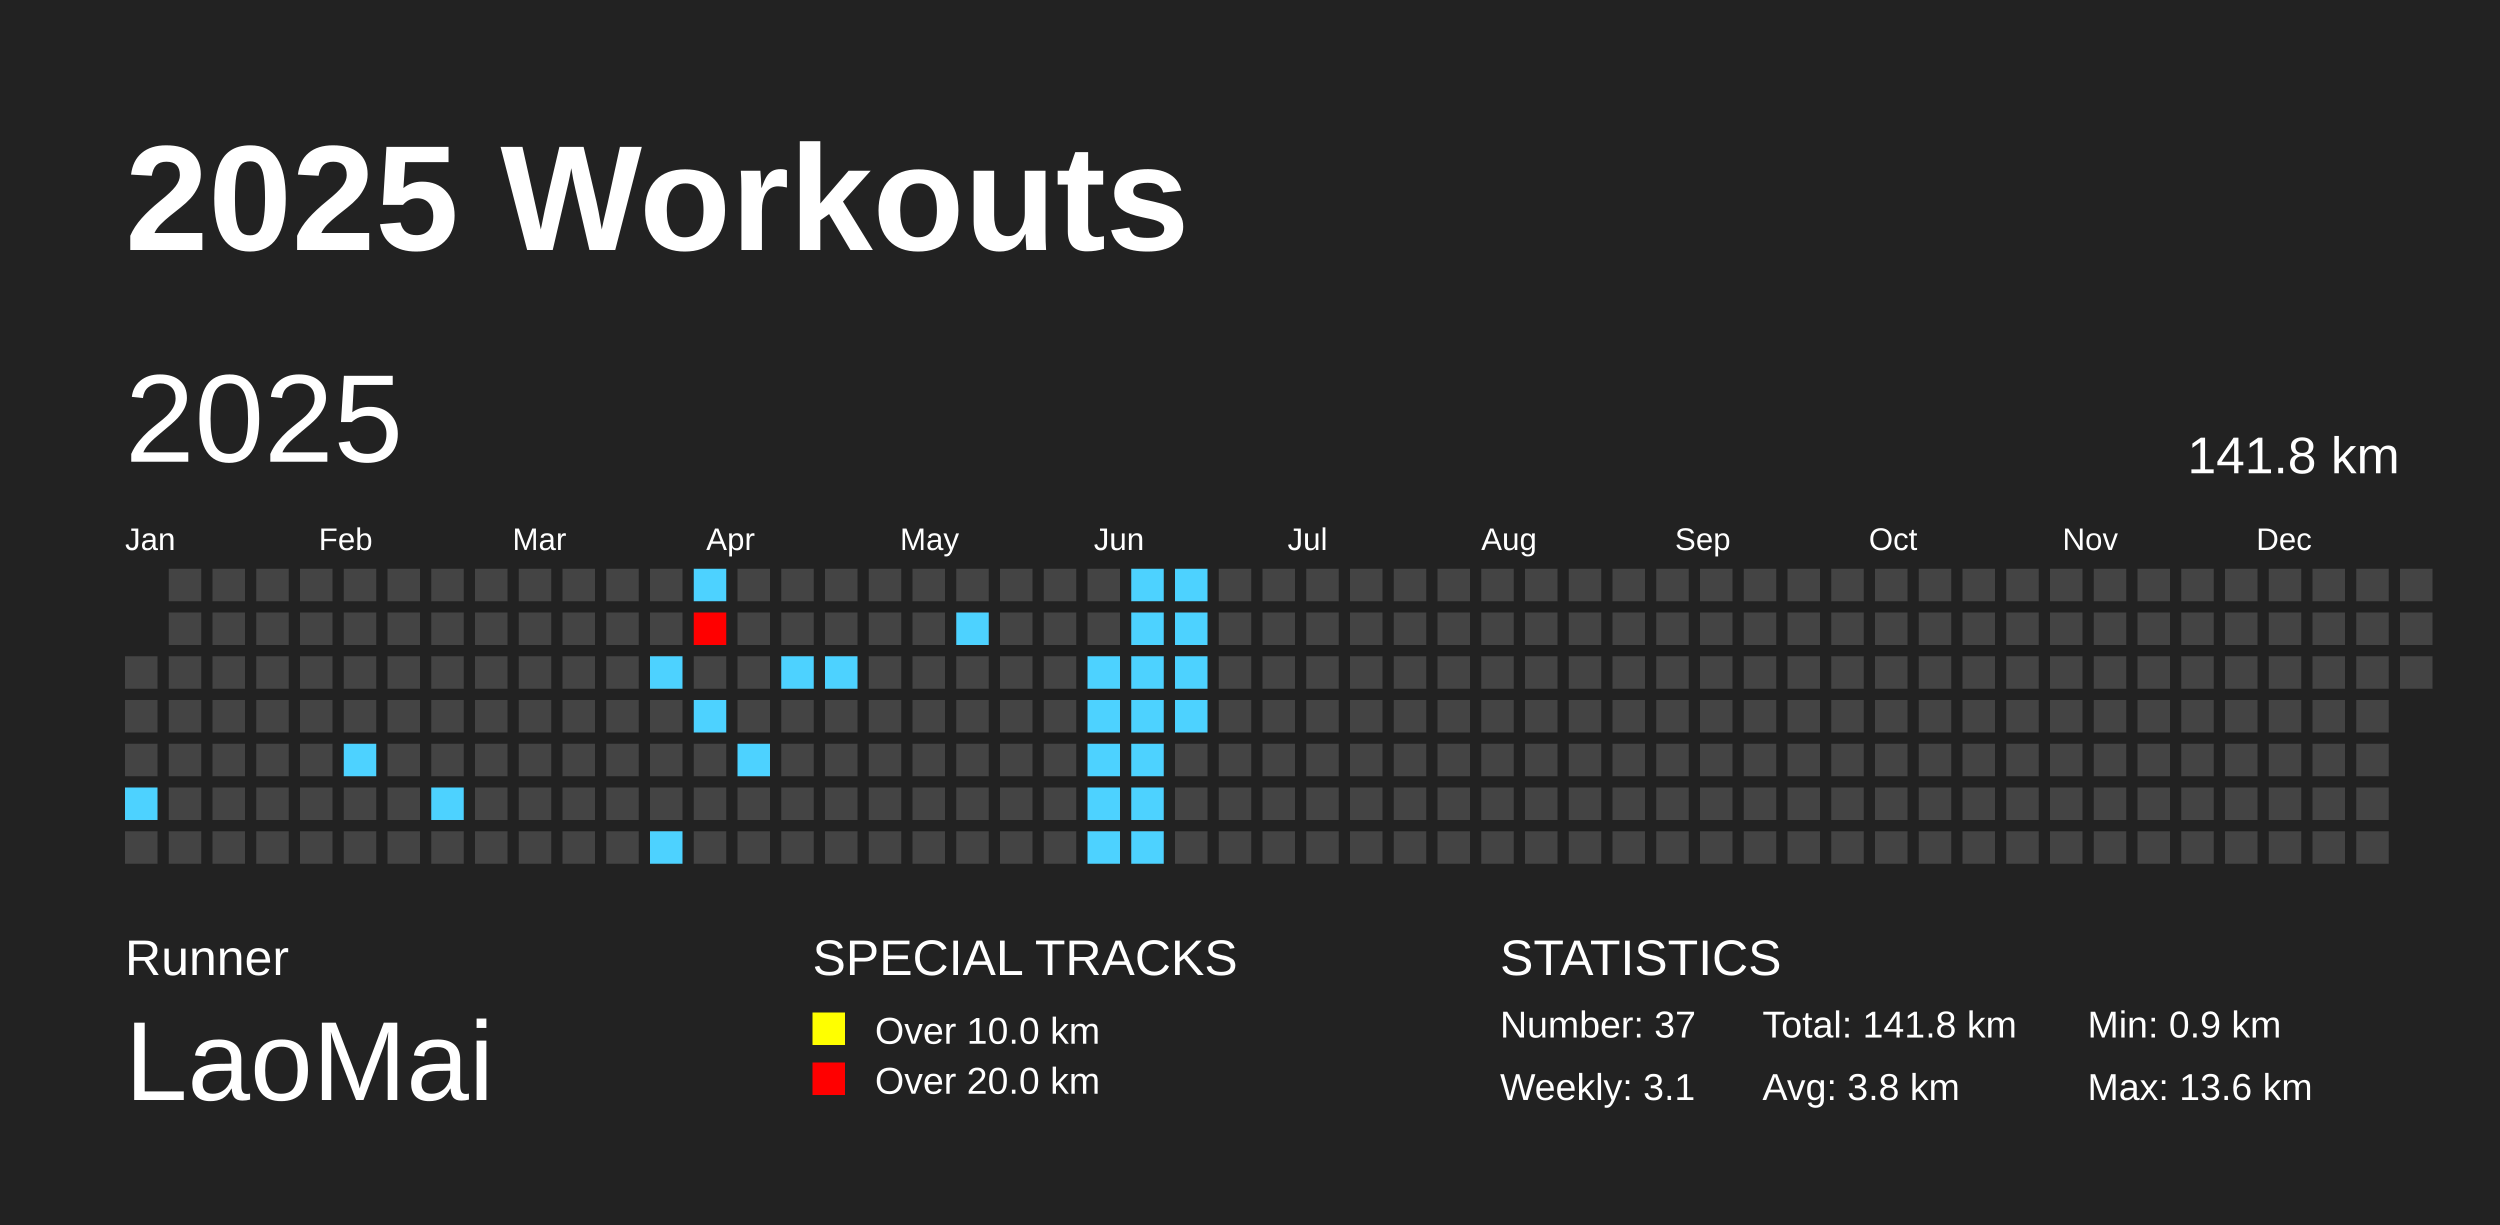
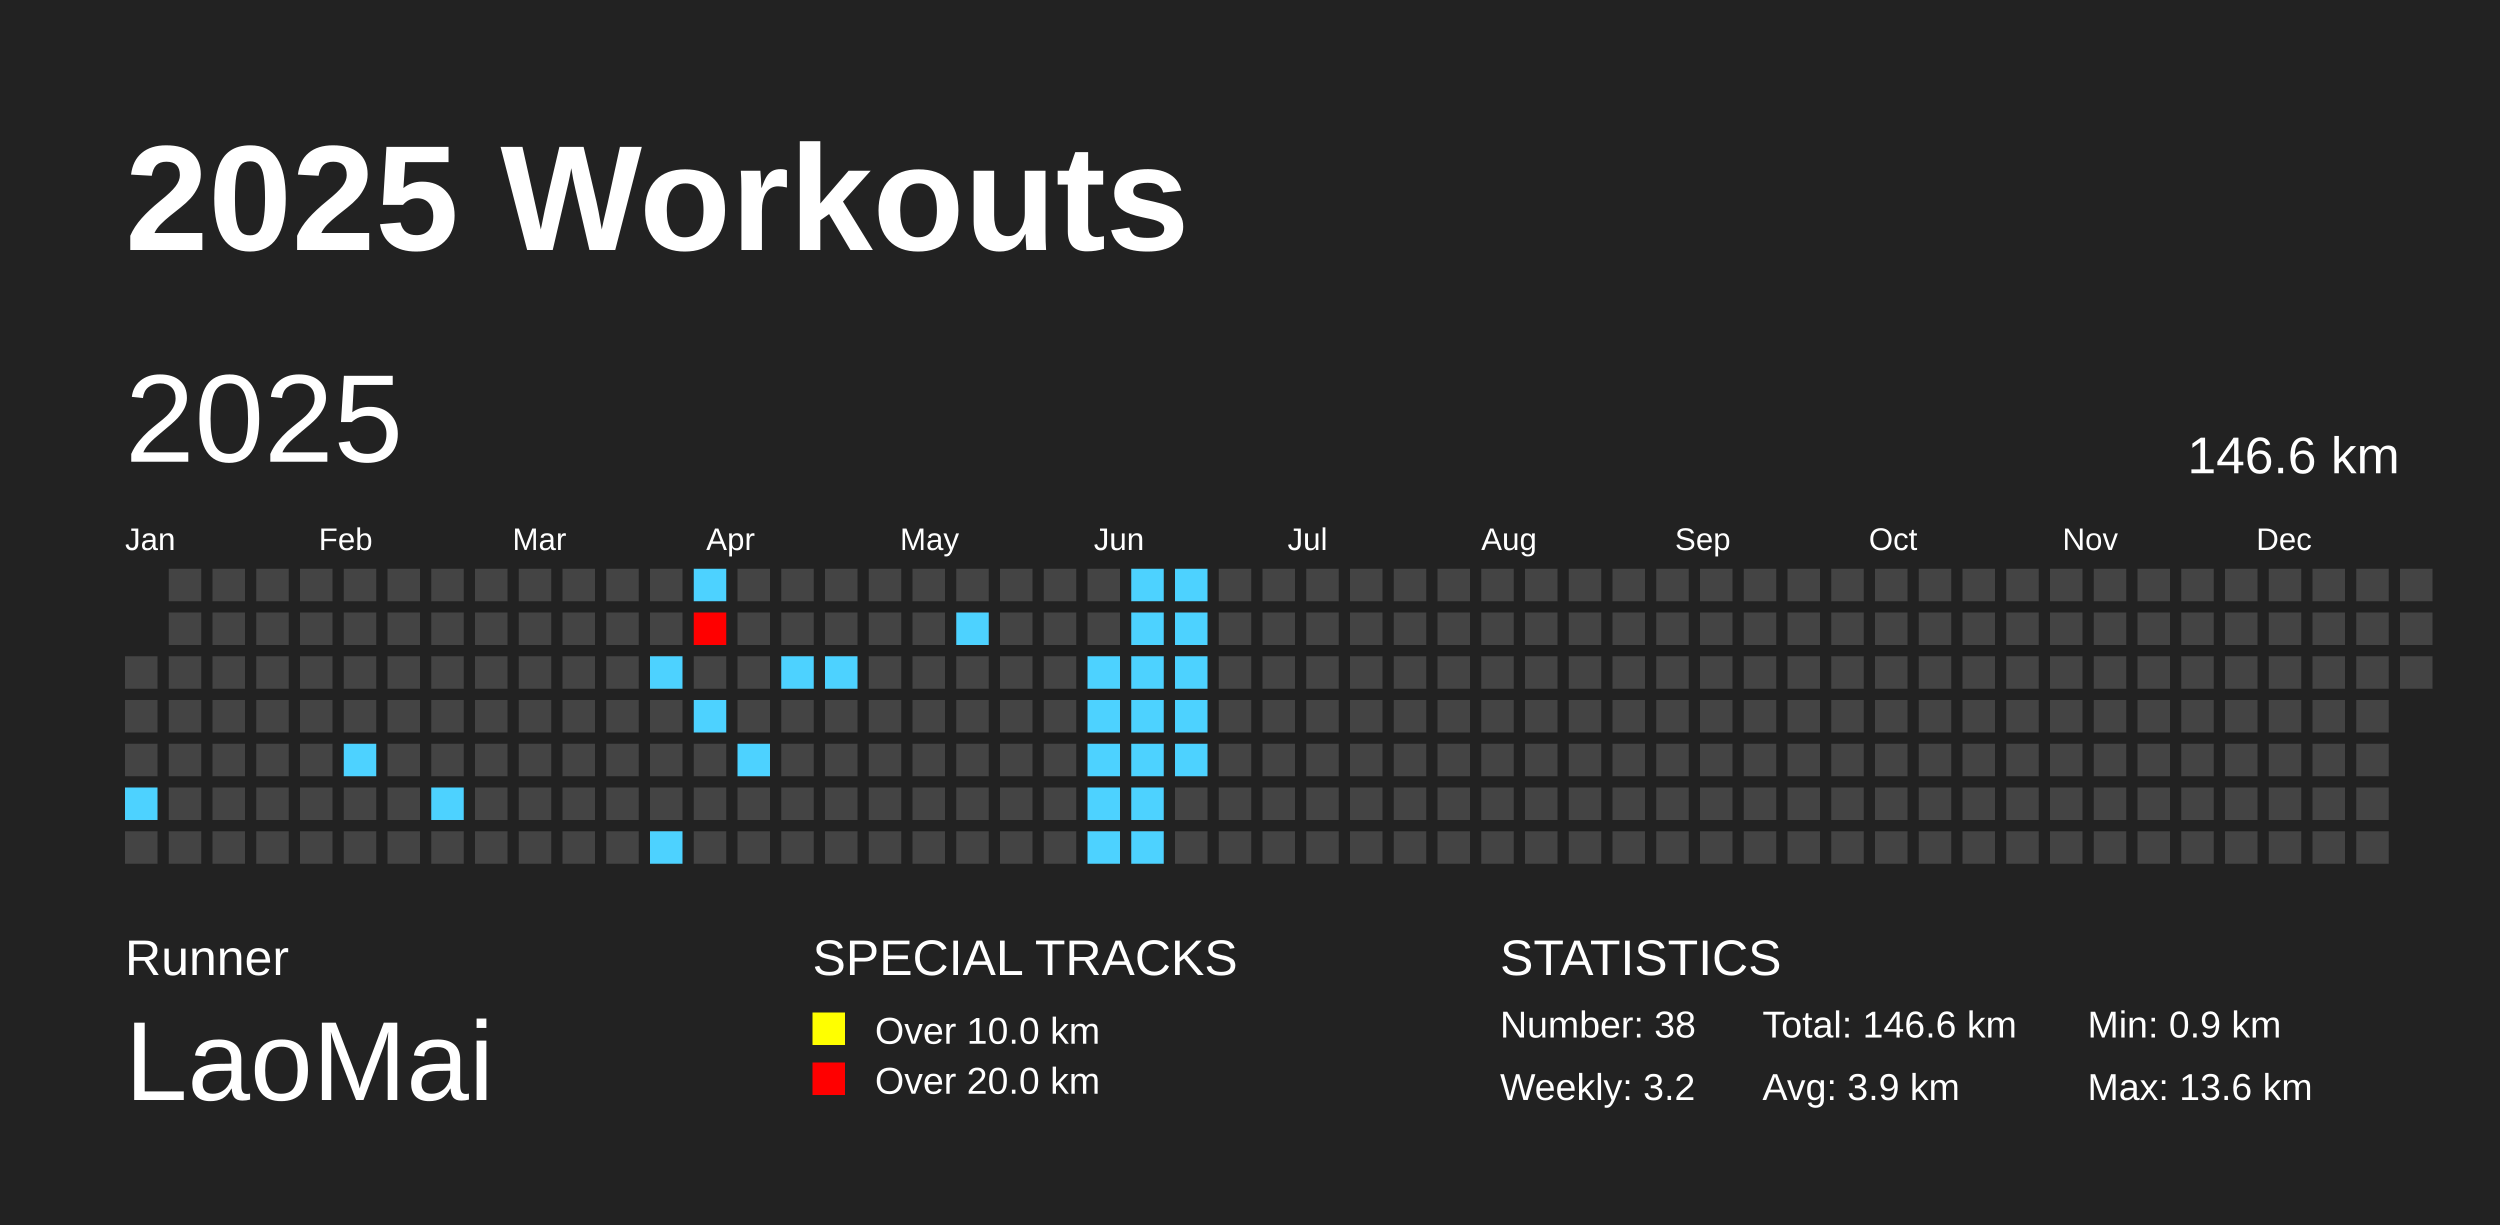
<svg xmlns="http://www.w3.org/2000/svg" baseProfile="full" height="98mm" version="1.1" viewBox="0,0,200,98" width="200mm">
  <defs />
  <rect fill="#222222" height="98" width="200" x="0" y="0" />
  <text fill="#FFFFFF" style="font-size:12px; font-family:Arial; font-weight:bold;" x="10" y="20">2025 Workouts</text>
  <text fill="#FFFFFF" style="font-size:4px; font-family:Arial" x="10" y="78">Runner</text>
  <text fill="#FFFFFF" style="font-size:9px; font-family:Arial" x="10" y="88">LaoMai</text>
  <text fill="#FFFFFF" style="font-size:4px; font-family:Arial" x="65" y="78">SPECIAL TRACKS</text>
  <rect fill="yellow" height="2.6" width="2.6" x="65" y="81" />
  <text fill="#FFFFFF" style="font-size:3px; font-family:Arial" x="70" y="83.5">Over 10.0 km</text>
  <rect fill="red" height="2.6" width="2.6" x="65" y="85" />
  <text fill="#FFFFFF" style="font-size:3px; font-family:Arial" x="70" y="87.5">Over 20.0 km</text>
  <text fill="#FFFFFF" style="font-size:4px; font-family:Arial" x="120" y="78">STATISTICS</text>
-   <text fill="#FFFFFF" style="font-size:3px; font-family:Arial" x="120" y="83">Number: 37</text>
-   <text fill="#FFFFFF" style="font-size:3px; font-family:Arial" x="120" y="88">Weekly: 3.1</text>
-   <text fill="#FFFFFF" style="font-size:3px; font-family:Arial" x="141" y="83">Total: 141.8 km</text>
-   <text fill="#FFFFFF" style="font-size:3px; font-family:Arial" x="141" y="88">Avg: 3.8 km</text>
+   <text fill="#FFFFFF" style="font-size:3px; font-family:Arial" x="120" y="83">Number: 38</text>
+   <text fill="#FFFFFF" style="font-size:3px; font-family:Arial" x="120" y="88">Weekly: 3.2</text>
+   <text fill="#FFFFFF" style="font-size:3px; font-family:Arial" x="141" y="83">Total: 146.6 km</text>
+   <text fill="#FFFFFF" style="font-size:3px; font-family:Arial" x="141" y="88">Avg: 3.9 km</text>
  <text fill="#FFFFFF" style="font-size:3px; font-family:Arial" x="167" y="83">Min: 0.9 km</text>
  <text fill="#FFFFFF" style="font-size:3px; font-family:Arial" x="167" y="88">Max: 13.6 km</text>
  <text dominant-baseline="hanging" fill="#FFFFFF" style="font-size:10.0px; font-family:Arial;" x="10" y="30">2025</text>
-   <text dominant-baseline="hanging" fill="#FFFFFF" style="font-size:4.125px; font-family:Arial;" x="175" y="35">141.8 km</text>
+   <text dominant-baseline="hanging" fill="#FFFFFF" style="font-size:4.125px; font-family:Arial;" x="175" y="35">146.6 km</text>
  <text fill="#FFFFFF" style="font-size:2.5px; font-family:Arial" x="10.0" y="44">Jan</text>
  <text fill="#FFFFFF" style="font-size:2.5px; font-family:Arial" x="25.5" y="44">Feb</text>
  <text fill="#FFFFFF" style="font-size:2.5px; font-family:Arial" x="41.0" y="44">Mar</text>
  <text fill="#FFFFFF" style="font-size:2.5px; font-family:Arial" x="56.5" y="44">Apr</text>
  <text fill="#FFFFFF" style="font-size:2.5px; font-family:Arial" x="72.0" y="44">May</text>
  <text fill="#FFFFFF" style="font-size:2.5px; font-family:Arial" x="87.5" y="44">Jun</text>
  <text fill="#FFFFFF" style="font-size:2.5px; font-family:Arial" x="103.0" y="44">Jul</text>
  <text fill="#FFFFFF" style="font-size:2.5px; font-family:Arial" x="118.5" y="44">Aug</text>
  <text fill="#FFFFFF" style="font-size:2.5px; font-family:Arial" x="134.0" y="44">Sep</text>
  <text fill="#FFFFFF" style="font-size:2.5px; font-family:Arial" x="149.5" y="44">Oct</text>
  <text fill="#FFFFFF" style="font-size:2.5px; font-family:Arial" x="165.0" y="44">Nov</text>
  <text fill="#FFFFFF" style="font-size:2.5px; font-family:Arial" x="180.5" y="44">Dec</text>
  <rect fill="#444444" height="2.6" width="2.6" x="10.0" y="52.5" />
  <rect fill="#444444" height="2.6" width="2.6" x="10.0" y="56.0" />
  <rect fill="#444444" height="2.6" width="2.6" x="10.0" y="59.5" />
  <rect fill="#4DD2FF" height="2.6" width="2.6" x="10.0" y="63.0" />
  <rect fill="#444444" height="2.6" width="2.6" x="10.0" y="66.5" />
  <rect fill="#444444" height="2.6" width="2.6" x="13.5" y="45.5" />
  <rect fill="#444444" height="2.6" width="2.6" x="13.5" y="49.0" />
  <rect fill="#444444" height="2.6" width="2.6" x="13.5" y="52.5" />
  <rect fill="#444444" height="2.6" width="2.6" x="13.5" y="56.0" />
  <rect fill="#444444" height="2.6" width="2.6" x="13.5" y="59.5" />
  <rect fill="#444444" height="2.6" width="2.6" x="13.5" y="63.0" />
  <rect fill="#444444" height="2.6" width="2.6" x="13.5" y="66.5" />
  <rect fill="#444444" height="2.6" width="2.6" x="17.0" y="45.5" />
  <rect fill="#444444" height="2.6" width="2.6" x="17.0" y="49.0" />
  <rect fill="#444444" height="2.6" width="2.6" x="17.0" y="52.5" />
  <rect fill="#444444" height="2.6" width="2.6" x="17.0" y="56.0" />
  <rect fill="#444444" height="2.6" width="2.6" x="17.0" y="59.5" />
  <rect fill="#444444" height="2.6" width="2.6" x="17.0" y="63.0" />
  <rect fill="#444444" height="2.6" width="2.6" x="17.0" y="66.5" />
  <rect fill="#444444" height="2.6" width="2.6" x="20.5" y="45.5" />
  <rect fill="#444444" height="2.6" width="2.6" x="20.5" y="49.0" />
  <rect fill="#444444" height="2.6" width="2.6" x="20.5" y="52.5" />
  <rect fill="#444444" height="2.6" width="2.6" x="20.5" y="56.0" />
  <rect fill="#444444" height="2.6" width="2.6" x="20.5" y="59.5" />
  <rect fill="#444444" height="2.6" width="2.6" x="20.5" y="63.0" />
  <rect fill="#444444" height="2.6" width="2.6" x="20.5" y="66.5" />
  <rect fill="#444444" height="2.6" width="2.6" x="24.0" y="45.5" />
  <rect fill="#444444" height="2.6" width="2.6" x="24.0" y="49.0" />
  <rect fill="#444444" height="2.6" width="2.6" x="24.0" y="52.5" />
  <rect fill="#444444" height="2.6" width="2.6" x="24.0" y="56.0" />
  <rect fill="#444444" height="2.6" width="2.6" x="24.0" y="59.5" />
  <rect fill="#444444" height="2.6" width="2.6" x="24.0" y="63.0" />
  <rect fill="#444444" height="2.6" width="2.6" x="24.0" y="66.5" />
  <rect fill="#444444" height="2.6" width="2.6" x="27.5" y="45.5" />
  <rect fill="#444444" height="2.6" width="2.6" x="27.5" y="49.0" />
  <rect fill="#444444" height="2.6" width="2.6" x="27.5" y="52.5" />
  <rect fill="#444444" height="2.6" width="2.6" x="27.5" y="56.0" />
  <rect fill="#4DD2FF" height="2.6" width="2.6" x="27.5" y="59.5" />
  <rect fill="#444444" height="2.6" width="2.6" x="27.5" y="63.0" />
  <rect fill="#444444" height="2.6" width="2.6" x="27.5" y="66.5" />
  <rect fill="#444444" height="2.6" width="2.6" x="31.0" y="45.5" />
  <rect fill="#444444" height="2.6" width="2.6" x="31.0" y="49.0" />
  <rect fill="#444444" height="2.6" width="2.6" x="31.0" y="52.5" />
  <rect fill="#444444" height="2.6" width="2.6" x="31.0" y="56.0" />
  <rect fill="#444444" height="2.6" width="2.6" x="31.0" y="59.5" />
  <rect fill="#444444" height="2.6" width="2.6" x="31.0" y="63.0" />
  <rect fill="#444444" height="2.6" width="2.6" x="31.0" y="66.5" />
  <rect fill="#444444" height="2.6" width="2.6" x="34.5" y="45.5" />
  <rect fill="#444444" height="2.6" width="2.6" x="34.5" y="49.0" />
  <rect fill="#444444" height="2.6" width="2.6" x="34.5" y="52.5" />
  <rect fill="#444444" height="2.6" width="2.6" x="34.5" y="56.0" />
  <rect fill="#444444" height="2.6" width="2.6" x="34.5" y="59.5" />
  <rect fill="#4DD2FF" height="2.6" width="2.6" x="34.5" y="63.0" />
  <rect fill="#444444" height="2.6" width="2.6" x="34.5" y="66.5" />
  <rect fill="#444444" height="2.6" width="2.6" x="38.0" y="45.5" />
  <rect fill="#444444" height="2.6" width="2.6" x="38.0" y="49.0" />
  <rect fill="#444444" height="2.6" width="2.6" x="38.0" y="52.5" />
  <rect fill="#444444" height="2.6" width="2.6" x="38.0" y="56.0" />
  <rect fill="#444444" height="2.6" width="2.6" x="38.0" y="59.5" />
  <rect fill="#444444" height="2.6" width="2.6" x="38.0" y="63.0" />
  <rect fill="#444444" height="2.6" width="2.6" x="38.0" y="66.5" />
  <rect fill="#444444" height="2.6" width="2.6" x="41.5" y="45.5" />
  <rect fill="#444444" height="2.6" width="2.6" x="41.5" y="49.0" />
  <rect fill="#444444" height="2.6" width="2.6" x="41.5" y="52.5" />
  <rect fill="#444444" height="2.6" width="2.6" x="41.5" y="56.0" />
  <rect fill="#444444" height="2.6" width="2.6" x="41.5" y="59.5" />
  <rect fill="#444444" height="2.6" width="2.6" x="41.5" y="63.0" />
  <rect fill="#444444" height="2.6" width="2.6" x="41.5" y="66.5" />
  <rect fill="#444444" height="2.6" width="2.6" x="45.0" y="45.5" />
  <rect fill="#444444" height="2.6" width="2.6" x="45.0" y="49.0" />
  <rect fill="#444444" height="2.6" width="2.6" x="45.0" y="52.5" />
  <rect fill="#444444" height="2.6" width="2.6" x="45.0" y="56.0" />
  <rect fill="#444444" height="2.6" width="2.6" x="45.0" y="59.5" />
  <rect fill="#444444" height="2.6" width="2.6" x="45.0" y="63.0" />
  <rect fill="#444444" height="2.6" width="2.6" x="45.0" y="66.5" />
  <rect fill="#444444" height="2.6" width="2.6" x="48.5" y="45.5" />
  <rect fill="#444444" height="2.6" width="2.6" x="48.5" y="49.0" />
  <rect fill="#444444" height="2.6" width="2.6" x="48.5" y="52.5" />
  <rect fill="#444444" height="2.6" width="2.6" x="48.5" y="56.0" />
  <rect fill="#444444" height="2.6" width="2.6" x="48.5" y="59.5" />
  <rect fill="#444444" height="2.6" width="2.6" x="48.5" y="63.0" />
  <rect fill="#444444" height="2.6" width="2.6" x="48.5" y="66.5" />
  <rect fill="#444444" height="2.6" width="2.6" x="52.0" y="45.5" />
  <rect fill="#444444" height="2.6" width="2.6" x="52.0" y="49.0" />
  <rect fill="#4DD2FF" height="2.6" width="2.6" x="52.0" y="52.5" />
  <rect fill="#444444" height="2.6" width="2.6" x="52.0" y="56.0" />
  <rect fill="#444444" height="2.6" width="2.6" x="52.0" y="59.5" />
  <rect fill="#444444" height="2.6" width="2.6" x="52.0" y="63.0" />
  <rect fill="#4DD2FF" height="2.6" width="2.6" x="52.0" y="66.5" />
  <rect fill="#4DD2FF" height="2.6" width="2.6" x="55.5" y="45.5" />
  <rect fill="red" height="2.6" width="2.6" x="55.5" y="49.0" />
  <rect fill="#444444" height="2.6" width="2.6" x="55.5" y="52.5" />
  <rect fill="#4DD2FF" height="2.6" width="2.6" x="55.5" y="56.0" />
  <rect fill="#444444" height="2.6" width="2.6" x="55.5" y="59.5" />
  <rect fill="#444444" height="2.6" width="2.6" x="55.5" y="63.0" />
  <rect fill="#444444" height="2.6" width="2.6" x="55.5" y="66.5" />
  <rect fill="#444444" height="2.6" width="2.6" x="59.0" y="45.5" />
  <rect fill="#444444" height="2.6" width="2.6" x="59.0" y="49.0" />
  <rect fill="#444444" height="2.6" width="2.6" x="59.0" y="52.5" />
  <rect fill="#444444" height="2.6" width="2.6" x="59.0" y="56.0" />
  <rect fill="#4DD2FF" height="2.6" width="2.6" x="59.0" y="59.5" />
  <rect fill="#444444" height="2.6" width="2.6" x="59.0" y="63.0" />
  <rect fill="#444444" height="2.6" width="2.6" x="59.0" y="66.5" />
  <rect fill="#444444" height="2.6" width="2.6" x="62.5" y="45.5" />
  <rect fill="#444444" height="2.6" width="2.6" x="62.5" y="49.0" />
  <rect fill="#4DD2FF" height="2.6" width="2.6" x="62.5" y="52.5" />
  <rect fill="#444444" height="2.6" width="2.6" x="62.5" y="56.0" />
  <rect fill="#444444" height="2.6" width="2.6" x="62.5" y="59.5" />
  <rect fill="#444444" height="2.6" width="2.6" x="62.5" y="63.0" />
  <rect fill="#444444" height="2.6" width="2.6" x="62.5" y="66.5" />
  <rect fill="#444444" height="2.6" width="2.6" x="66.0" y="45.5" />
  <rect fill="#444444" height="2.6" width="2.6" x="66.0" y="49.0" />
  <rect fill="#4DD2FF" height="2.6" width="2.6" x="66.0" y="52.5" />
  <rect fill="#444444" height="2.6" width="2.6" x="66.0" y="56.0" />
  <rect fill="#444444" height="2.6" width="2.6" x="66.0" y="59.5" />
  <rect fill="#444444" height="2.6" width="2.6" x="66.0" y="63.0" />
  <rect fill="#444444" height="2.6" width="2.6" x="66.0" y="66.5" />
  <rect fill="#444444" height="2.6" width="2.6" x="69.5" y="45.5" />
  <rect fill="#444444" height="2.6" width="2.6" x="69.5" y="49.0" />
  <rect fill="#444444" height="2.6" width="2.6" x="69.5" y="52.5" />
  <rect fill="#444444" height="2.6" width="2.6" x="69.5" y="56.0" />
  <rect fill="#444444" height="2.6" width="2.6" x="69.5" y="59.5" />
  <rect fill="#444444" height="2.6" width="2.6" x="69.5" y="63.0" />
  <rect fill="#444444" height="2.6" width="2.6" x="69.5" y="66.5" />
  <rect fill="#444444" height="2.6" width="2.6" x="73.0" y="45.5" />
  <rect fill="#444444" height="2.6" width="2.6" x="73.0" y="49.0" />
  <rect fill="#444444" height="2.6" width="2.6" x="73.0" y="52.5" />
  <rect fill="#444444" height="2.6" width="2.6" x="73.0" y="56.0" />
  <rect fill="#444444" height="2.6" width="2.6" x="73.0" y="59.5" />
  <rect fill="#444444" height="2.6" width="2.6" x="73.0" y="63.0" />
  <rect fill="#444444" height="2.6" width="2.6" x="73.0" y="66.5" />
  <rect fill="#444444" height="2.6" width="2.6" x="76.5" y="45.5" />
  <rect fill="#4DD2FF" height="2.6" width="2.6" x="76.5" y="49.0" />
  <rect fill="#444444" height="2.6" width="2.6" x="76.5" y="52.5" />
  <rect fill="#444444" height="2.6" width="2.6" x="76.5" y="56.0" />
  <rect fill="#444444" height="2.6" width="2.6" x="76.5" y="59.5" />
  <rect fill="#444444" height="2.6" width="2.6" x="76.5" y="63.0" />
  <rect fill="#444444" height="2.6" width="2.6" x="76.5" y="66.5" />
  <rect fill="#444444" height="2.6" width="2.6" x="80.0" y="45.5" />
  <rect fill="#444444" height="2.6" width="2.6" x="80.0" y="49.0" />
  <rect fill="#444444" height="2.6" width="2.6" x="80.0" y="52.5" />
  <rect fill="#444444" height="2.6" width="2.6" x="80.0" y="56.0" />
  <rect fill="#444444" height="2.6" width="2.6" x="80.0" y="59.5" />
  <rect fill="#444444" height="2.6" width="2.6" x="80.0" y="63.0" />
  <rect fill="#444444" height="2.6" width="2.6" x="80.0" y="66.5" />
  <rect fill="#444444" height="2.6" width="2.6" x="83.5" y="45.5" />
  <rect fill="#444444" height="2.6" width="2.6" x="83.5" y="49.0" />
  <rect fill="#444444" height="2.6" width="2.6" x="83.5" y="52.5" />
  <rect fill="#444444" height="2.6" width="2.6" x="83.5" y="56.0" />
  <rect fill="#444444" height="2.6" width="2.6" x="83.5" y="59.5" />
  <rect fill="#444444" height="2.6" width="2.6" x="83.5" y="63.0" />
  <rect fill="#444444" height="2.6" width="2.6" x="83.5" y="66.5" />
  <rect fill="#444444" height="2.6" width="2.6" x="87.0" y="45.5" />
  <rect fill="#444444" height="2.6" width="2.6" x="87.0" y="49.0" />
  <rect fill="#4DD2FF" height="2.6" width="2.6" x="87.0" y="52.5" />
  <rect fill="#4DD2FF" height="2.6" width="2.6" x="87.0" y="56.0" />
  <rect fill="#4DD2FF" height="2.6" width="2.6" x="87.0" y="59.5" />
  <rect fill="#4DD2FF" height="2.6" width="2.6" x="87.0" y="63.0" />
  <rect fill="#4DD2FF" height="2.6" width="2.6" x="87.0" y="66.5" />
  <rect fill="#4DD2FF" height="2.6" width="2.6" x="90.5" y="45.5" />
  <rect fill="#4DD2FF" height="2.6" width="2.6" x="90.5" y="49.0" />
  <rect fill="#4DD2FF" height="2.6" width="2.6" x="90.5" y="52.5" />
  <rect fill="#4DD2FF" height="2.6" width="2.6" x="90.5" y="56.0" />
  <rect fill="#4DD2FF" height="2.6" width="2.6" x="90.5" y="59.5" />
  <rect fill="#4DD2FF" height="2.6" width="2.6" x="90.5" y="63.0" />
  <rect fill="#4DD2FF" height="2.6" width="2.6" x="90.5" y="66.5" />
  <rect fill="#4DD2FF" height="2.6" width="2.6" x="94.0" y="45.5" />
  <rect fill="#4DD2FF" height="2.6" width="2.6" x="94.0" y="49.0" />
  <rect fill="#4DD2FF" height="2.6" width="2.6" x="94.0" y="52.5" />
  <rect fill="#4DD2FF" height="2.6" width="2.6" x="94.0" y="56.0" />
-   <rect fill="#444444" height="2.6" width="2.6" x="94.0" y="59.5" />
+   <rect fill="#4DD2FF" height="2.6" width="2.6" x="94.0" y="59.5" />
  <rect fill="#444444" height="2.6" width="2.6" x="94.0" y="63.0" />
  <rect fill="#444444" height="2.6" width="2.6" x="94.0" y="66.5" />
  <rect fill="#444444" height="2.6" width="2.6" x="97.5" y="45.5" />
  <rect fill="#444444" height="2.6" width="2.6" x="97.5" y="49.0" />
  <rect fill="#444444" height="2.6" width="2.6" x="97.5" y="52.5" />
  <rect fill="#444444" height="2.6" width="2.6" x="97.5" y="56.0" />
  <rect fill="#444444" height="2.6" width="2.6" x="97.5" y="59.5" />
  <rect fill="#444444" height="2.6" width="2.6" x="97.5" y="63.0" />
  <rect fill="#444444" height="2.6" width="2.6" x="97.5" y="66.5" />
  <rect fill="#444444" height="2.6" width="2.6" x="101.0" y="45.5" />
  <rect fill="#444444" height="2.6" width="2.6" x="101.0" y="49.0" />
  <rect fill="#444444" height="2.6" width="2.6" x="101.0" y="52.5" />
  <rect fill="#444444" height="2.6" width="2.6" x="101.0" y="56.0" />
  <rect fill="#444444" height="2.6" width="2.6" x="101.0" y="59.5" />
  <rect fill="#444444" height="2.6" width="2.6" x="101.0" y="63.0" />
  <rect fill="#444444" height="2.6" width="2.6" x="101.0" y="66.5" />
  <rect fill="#444444" height="2.6" width="2.6" x="104.5" y="45.5" />
  <rect fill="#444444" height="2.6" width="2.6" x="104.5" y="49.0" />
  <rect fill="#444444" height="2.6" width="2.6" x="104.5" y="52.5" />
  <rect fill="#444444" height="2.6" width="2.6" x="104.5" y="56.0" />
  <rect fill="#444444" height="2.6" width="2.6" x="104.5" y="59.5" />
  <rect fill="#444444" height="2.6" width="2.6" x="104.5" y="63.0" />
  <rect fill="#444444" height="2.6" width="2.6" x="104.5" y="66.5" />
  <rect fill="#444444" height="2.6" width="2.6" x="108.0" y="45.5" />
  <rect fill="#444444" height="2.6" width="2.6" x="108.0" y="49.0" />
  <rect fill="#444444" height="2.6" width="2.6" x="108.0" y="52.5" />
  <rect fill="#444444" height="2.6" width="2.6" x="108.0" y="56.0" />
  <rect fill="#444444" height="2.6" width="2.6" x="108.0" y="59.5" />
  <rect fill="#444444" height="2.6" width="2.6" x="108.0" y="63.0" />
  <rect fill="#444444" height="2.6" width="2.6" x="108.0" y="66.5" />
  <rect fill="#444444" height="2.6" width="2.6" x="111.5" y="45.5" />
  <rect fill="#444444" height="2.6" width="2.6" x="111.5" y="49.0" />
  <rect fill="#444444" height="2.6" width="2.6" x="111.5" y="52.5" />
  <rect fill="#444444" height="2.6" width="2.6" x="111.5" y="56.0" />
  <rect fill="#444444" height="2.6" width="2.6" x="111.5" y="59.5" />
  <rect fill="#444444" height="2.6" width="2.6" x="111.5" y="63.0" />
  <rect fill="#444444" height="2.6" width="2.6" x="111.5" y="66.5" />
  <rect fill="#444444" height="2.6" width="2.6" x="115.0" y="45.5" />
  <rect fill="#444444" height="2.6" width="2.6" x="115.0" y="49.0" />
  <rect fill="#444444" height="2.6" width="2.6" x="115.0" y="52.5" />
  <rect fill="#444444" height="2.6" width="2.6" x="115.0" y="56.0" />
  <rect fill="#444444" height="2.6" width="2.6" x="115.0" y="59.5" />
  <rect fill="#444444" height="2.6" width="2.6" x="115.0" y="63.0" />
  <rect fill="#444444" height="2.6" width="2.6" x="115.0" y="66.5" />
  <rect fill="#444444" height="2.6" width="2.6" x="118.5" y="45.5" />
  <rect fill="#444444" height="2.6" width="2.6" x="118.5" y="49.0" />
  <rect fill="#444444" height="2.6" width="2.6" x="118.5" y="52.5" />
  <rect fill="#444444" height="2.6" width="2.6" x="118.5" y="56.0" />
  <rect fill="#444444" height="2.6" width="2.6" x="118.5" y="59.5" />
  <rect fill="#444444" height="2.6" width="2.6" x="118.5" y="63.0" />
  <rect fill="#444444" height="2.6" width="2.6" x="118.5" y="66.5" />
  <rect fill="#444444" height="2.6" width="2.6" x="122.0" y="45.5" />
  <rect fill="#444444" height="2.6" width="2.6" x="122.0" y="49.0" />
  <rect fill="#444444" height="2.6" width="2.6" x="122.0" y="52.5" />
  <rect fill="#444444" height="2.6" width="2.6" x="122.0" y="56.0" />
  <rect fill="#444444" height="2.6" width="2.6" x="122.0" y="59.5" />
  <rect fill="#444444" height="2.6" width="2.6" x="122.0" y="63.0" />
  <rect fill="#444444" height="2.6" width="2.6" x="122.0" y="66.5" />
  <rect fill="#444444" height="2.6" width="2.6" x="125.5" y="45.5" />
  <rect fill="#444444" height="2.6" width="2.6" x="125.5" y="49.0" />
  <rect fill="#444444" height="2.6" width="2.6" x="125.5" y="52.5" />
  <rect fill="#444444" height="2.6" width="2.6" x="125.5" y="56.0" />
  <rect fill="#444444" height="2.6" width="2.6" x="125.5" y="59.5" />
  <rect fill="#444444" height="2.6" width="2.6" x="125.5" y="63.0" />
  <rect fill="#444444" height="2.6" width="2.6" x="125.5" y="66.5" />
  <rect fill="#444444" height="2.6" width="2.6" x="129.0" y="45.5" />
  <rect fill="#444444" height="2.6" width="2.6" x="129.0" y="49.0" />
  <rect fill="#444444" height="2.6" width="2.6" x="129.0" y="52.5" />
  <rect fill="#444444" height="2.6" width="2.6" x="129.0" y="56.0" />
  <rect fill="#444444" height="2.6" width="2.6" x="129.0" y="59.5" />
  <rect fill="#444444" height="2.6" width="2.6" x="129.0" y="63.0" />
  <rect fill="#444444" height="2.6" width="2.6" x="129.0" y="66.5" />
  <rect fill="#444444" height="2.6" width="2.6" x="132.5" y="45.5" />
  <rect fill="#444444" height="2.6" width="2.6" x="132.5" y="49.0" />
  <rect fill="#444444" height="2.6" width="2.6" x="132.5" y="52.5" />
  <rect fill="#444444" height="2.6" width="2.6" x="132.5" y="56.0" />
  <rect fill="#444444" height="2.6" width="2.6" x="132.5" y="59.5" />
  <rect fill="#444444" height="2.6" width="2.6" x="132.5" y="63.0" />
  <rect fill="#444444" height="2.6" width="2.6" x="132.5" y="66.5" />
  <rect fill="#444444" height="2.6" width="2.6" x="136.0" y="45.5" />
  <rect fill="#444444" height="2.6" width="2.6" x="136.0" y="49.0" />
  <rect fill="#444444" height="2.6" width="2.6" x="136.0" y="52.5" />
  <rect fill="#444444" height="2.6" width="2.6" x="136.0" y="56.0" />
  <rect fill="#444444" height="2.6" width="2.6" x="136.0" y="59.5" />
  <rect fill="#444444" height="2.6" width="2.6" x="136.0" y="63.0" />
  <rect fill="#444444" height="2.6" width="2.6" x="136.0" y="66.5" />
  <rect fill="#444444" height="2.6" width="2.6" x="139.5" y="45.5" />
  <rect fill="#444444" height="2.6" width="2.6" x="139.5" y="49.0" />
  <rect fill="#444444" height="2.6" width="2.6" x="139.5" y="52.5" />
  <rect fill="#444444" height="2.6" width="2.6" x="139.5" y="56.0" />
  <rect fill="#444444" height="2.6" width="2.6" x="139.5" y="59.5" />
  <rect fill="#444444" height="2.6" width="2.6" x="139.5" y="63.0" />
  <rect fill="#444444" height="2.6" width="2.6" x="139.5" y="66.5" />
  <rect fill="#444444" height="2.6" width="2.6" x="143.0" y="45.5" />
  <rect fill="#444444" height="2.6" width="2.6" x="143.0" y="49.0" />
  <rect fill="#444444" height="2.6" width="2.6" x="143.0" y="52.5" />
  <rect fill="#444444" height="2.6" width="2.6" x="143.0" y="56.0" />
  <rect fill="#444444" height="2.6" width="2.6" x="143.0" y="59.5" />
  <rect fill="#444444" height="2.6" width="2.6" x="143.0" y="63.0" />
  <rect fill="#444444" height="2.6" width="2.6" x="143.0" y="66.5" />
  <rect fill="#444444" height="2.6" width="2.6" x="146.5" y="45.5" />
  <rect fill="#444444" height="2.6" width="2.6" x="146.5" y="49.0" />
  <rect fill="#444444" height="2.6" width="2.6" x="146.5" y="52.5" />
  <rect fill="#444444" height="2.6" width="2.6" x="146.5" y="56.0" />
  <rect fill="#444444" height="2.6" width="2.6" x="146.5" y="59.5" />
  <rect fill="#444444" height="2.6" width="2.6" x="146.5" y="63.0" />
  <rect fill="#444444" height="2.6" width="2.6" x="146.5" y="66.5" />
  <rect fill="#444444" height="2.6" width="2.6" x="150.0" y="45.5" />
  <rect fill="#444444" height="2.6" width="2.6" x="150.0" y="49.0" />
  <rect fill="#444444" height="2.6" width="2.6" x="150.0" y="52.5" />
  <rect fill="#444444" height="2.6" width="2.6" x="150.0" y="56.0" />
  <rect fill="#444444" height="2.6" width="2.6" x="150.0" y="59.5" />
  <rect fill="#444444" height="2.6" width="2.6" x="150.0" y="63.0" />
  <rect fill="#444444" height="2.6" width="2.6" x="150.0" y="66.5" />
  <rect fill="#444444" height="2.6" width="2.6" x="153.5" y="45.5" />
  <rect fill="#444444" height="2.6" width="2.6" x="153.5" y="49.0" />
  <rect fill="#444444" height="2.6" width="2.6" x="153.5" y="52.5" />
  <rect fill="#444444" height="2.6" width="2.6" x="153.5" y="56.0" />
  <rect fill="#444444" height="2.6" width="2.6" x="153.5" y="59.5" />
  <rect fill="#444444" height="2.6" width="2.6" x="153.5" y="63.0" />
  <rect fill="#444444" height="2.6" width="2.6" x="153.5" y="66.5" />
  <rect fill="#444444" height="2.6" width="2.6" x="157.0" y="45.5" />
  <rect fill="#444444" height="2.6" width="2.6" x="157.0" y="49.0" />
  <rect fill="#444444" height="2.6" width="2.6" x="157.0" y="52.5" />
  <rect fill="#444444" height="2.6" width="2.6" x="157.0" y="56.0" />
  <rect fill="#444444" height="2.6" width="2.6" x="157.0" y="59.5" />
  <rect fill="#444444" height="2.6" width="2.6" x="157.0" y="63.0" />
  <rect fill="#444444" height="2.6" width="2.6" x="157.0" y="66.5" />
  <rect fill="#444444" height="2.6" width="2.6" x="160.5" y="45.5" />
  <rect fill="#444444" height="2.6" width="2.6" x="160.5" y="49.0" />
  <rect fill="#444444" height="2.6" width="2.6" x="160.5" y="52.5" />
  <rect fill="#444444" height="2.6" width="2.6" x="160.5" y="56.0" />
  <rect fill="#444444" height="2.6" width="2.6" x="160.5" y="59.5" />
  <rect fill="#444444" height="2.6" width="2.6" x="160.5" y="63.0" />
  <rect fill="#444444" height="2.6" width="2.6" x="160.5" y="66.5" />
  <rect fill="#444444" height="2.6" width="2.6" x="164.0" y="45.5" />
  <rect fill="#444444" height="2.6" width="2.6" x="164.0" y="49.0" />
  <rect fill="#444444" height="2.6" width="2.6" x="164.0" y="52.5" />
  <rect fill="#444444" height="2.6" width="2.6" x="164.0" y="56.0" />
  <rect fill="#444444" height="2.6" width="2.6" x="164.0" y="59.5" />
  <rect fill="#444444" height="2.6" width="2.6" x="164.0" y="63.0" />
  <rect fill="#444444" height="2.6" width="2.6" x="164.0" y="66.5" />
  <rect fill="#444444" height="2.6" width="2.6" x="167.5" y="45.5" />
  <rect fill="#444444" height="2.6" width="2.6" x="167.5" y="49.0" />
  <rect fill="#444444" height="2.6" width="2.6" x="167.5" y="52.5" />
  <rect fill="#444444" height="2.6" width="2.6" x="167.5" y="56.0" />
  <rect fill="#444444" height="2.6" width="2.6" x="167.5" y="59.5" />
  <rect fill="#444444" height="2.6" width="2.6" x="167.5" y="63.0" />
  <rect fill="#444444" height="2.6" width="2.6" x="167.5" y="66.5" />
  <rect fill="#444444" height="2.6" width="2.6" x="171.0" y="45.5" />
  <rect fill="#444444" height="2.6" width="2.6" x="171.0" y="49.0" />
  <rect fill="#444444" height="2.6" width="2.6" x="171.0" y="52.5" />
  <rect fill="#444444" height="2.6" width="2.6" x="171.0" y="56.0" />
  <rect fill="#444444" height="2.6" width="2.6" x="171.0" y="59.5" />
  <rect fill="#444444" height="2.6" width="2.6" x="171.0" y="63.0" />
  <rect fill="#444444" height="2.6" width="2.6" x="171.0" y="66.5" />
  <rect fill="#444444" height="2.6" width="2.6" x="174.5" y="45.5" />
  <rect fill="#444444" height="2.6" width="2.6" x="174.5" y="49.0" />
  <rect fill="#444444" height="2.6" width="2.6" x="174.5" y="52.5" />
  <rect fill="#444444" height="2.6" width="2.6" x="174.5" y="56.0" />
  <rect fill="#444444" height="2.6" width="2.6" x="174.5" y="59.5" />
  <rect fill="#444444" height="2.6" width="2.6" x="174.5" y="63.0" />
  <rect fill="#444444" height="2.6" width="2.6" x="174.5" y="66.5" />
  <rect fill="#444444" height="2.6" width="2.6" x="178.0" y="45.5" />
  <rect fill="#444444" height="2.6" width="2.6" x="178.0" y="49.0" />
  <rect fill="#444444" height="2.6" width="2.6" x="178.0" y="52.5" />
  <rect fill="#444444" height="2.6" width="2.6" x="178.0" y="56.0" />
  <rect fill="#444444" height="2.6" width="2.6" x="178.0" y="59.5" />
  <rect fill="#444444" height="2.6" width="2.6" x="178.0" y="63.0" />
  <rect fill="#444444" height="2.6" width="2.6" x="178.0" y="66.5" />
  <rect fill="#444444" height="2.6" width="2.6" x="181.5" y="45.5" />
  <rect fill="#444444" height="2.6" width="2.6" x="181.5" y="49.0" />
  <rect fill="#444444" height="2.6" width="2.6" x="181.5" y="52.5" />
  <rect fill="#444444" height="2.6" width="2.6" x="181.5" y="56.0" />
  <rect fill="#444444" height="2.6" width="2.6" x="181.5" y="59.5" />
  <rect fill="#444444" height="2.6" width="2.6" x="181.5" y="63.0" />
  <rect fill="#444444" height="2.6" width="2.6" x="181.5" y="66.5" />
  <rect fill="#444444" height="2.6" width="2.6" x="185.0" y="45.5" />
  <rect fill="#444444" height="2.6" width="2.6" x="185.0" y="49.0" />
  <rect fill="#444444" height="2.6" width="2.6" x="185.0" y="52.5" />
  <rect fill="#444444" height="2.6" width="2.6" x="185.0" y="56.0" />
  <rect fill="#444444" height="2.6" width="2.6" x="185.0" y="59.5" />
  <rect fill="#444444" height="2.6" width="2.6" x="185.0" y="63.0" />
  <rect fill="#444444" height="2.6" width="2.6" x="185.0" y="66.5" />
  <rect fill="#444444" height="2.6" width="2.6" x="188.5" y="45.5" />
  <rect fill="#444444" height="2.6" width="2.6" x="188.5" y="49.0" />
  <rect fill="#444444" height="2.6" width="2.6" x="188.5" y="52.5" />
  <rect fill="#444444" height="2.6" width="2.6" x="188.5" y="56.0" />
  <rect fill="#444444" height="2.6" width="2.6" x="188.5" y="59.5" />
  <rect fill="#444444" height="2.6" width="2.6" x="188.5" y="63.0" />
  <rect fill="#444444" height="2.6" width="2.6" x="188.5" y="66.5" />
  <rect fill="#444444" height="2.6" width="2.6" x="192.0" y="45.5" />
  <rect fill="#444444" height="2.6" width="2.6" x="192.0" y="49.0" />
  <rect fill="#444444" height="2.6" width="2.6" x="192.0" y="52.5" />
</svg>
